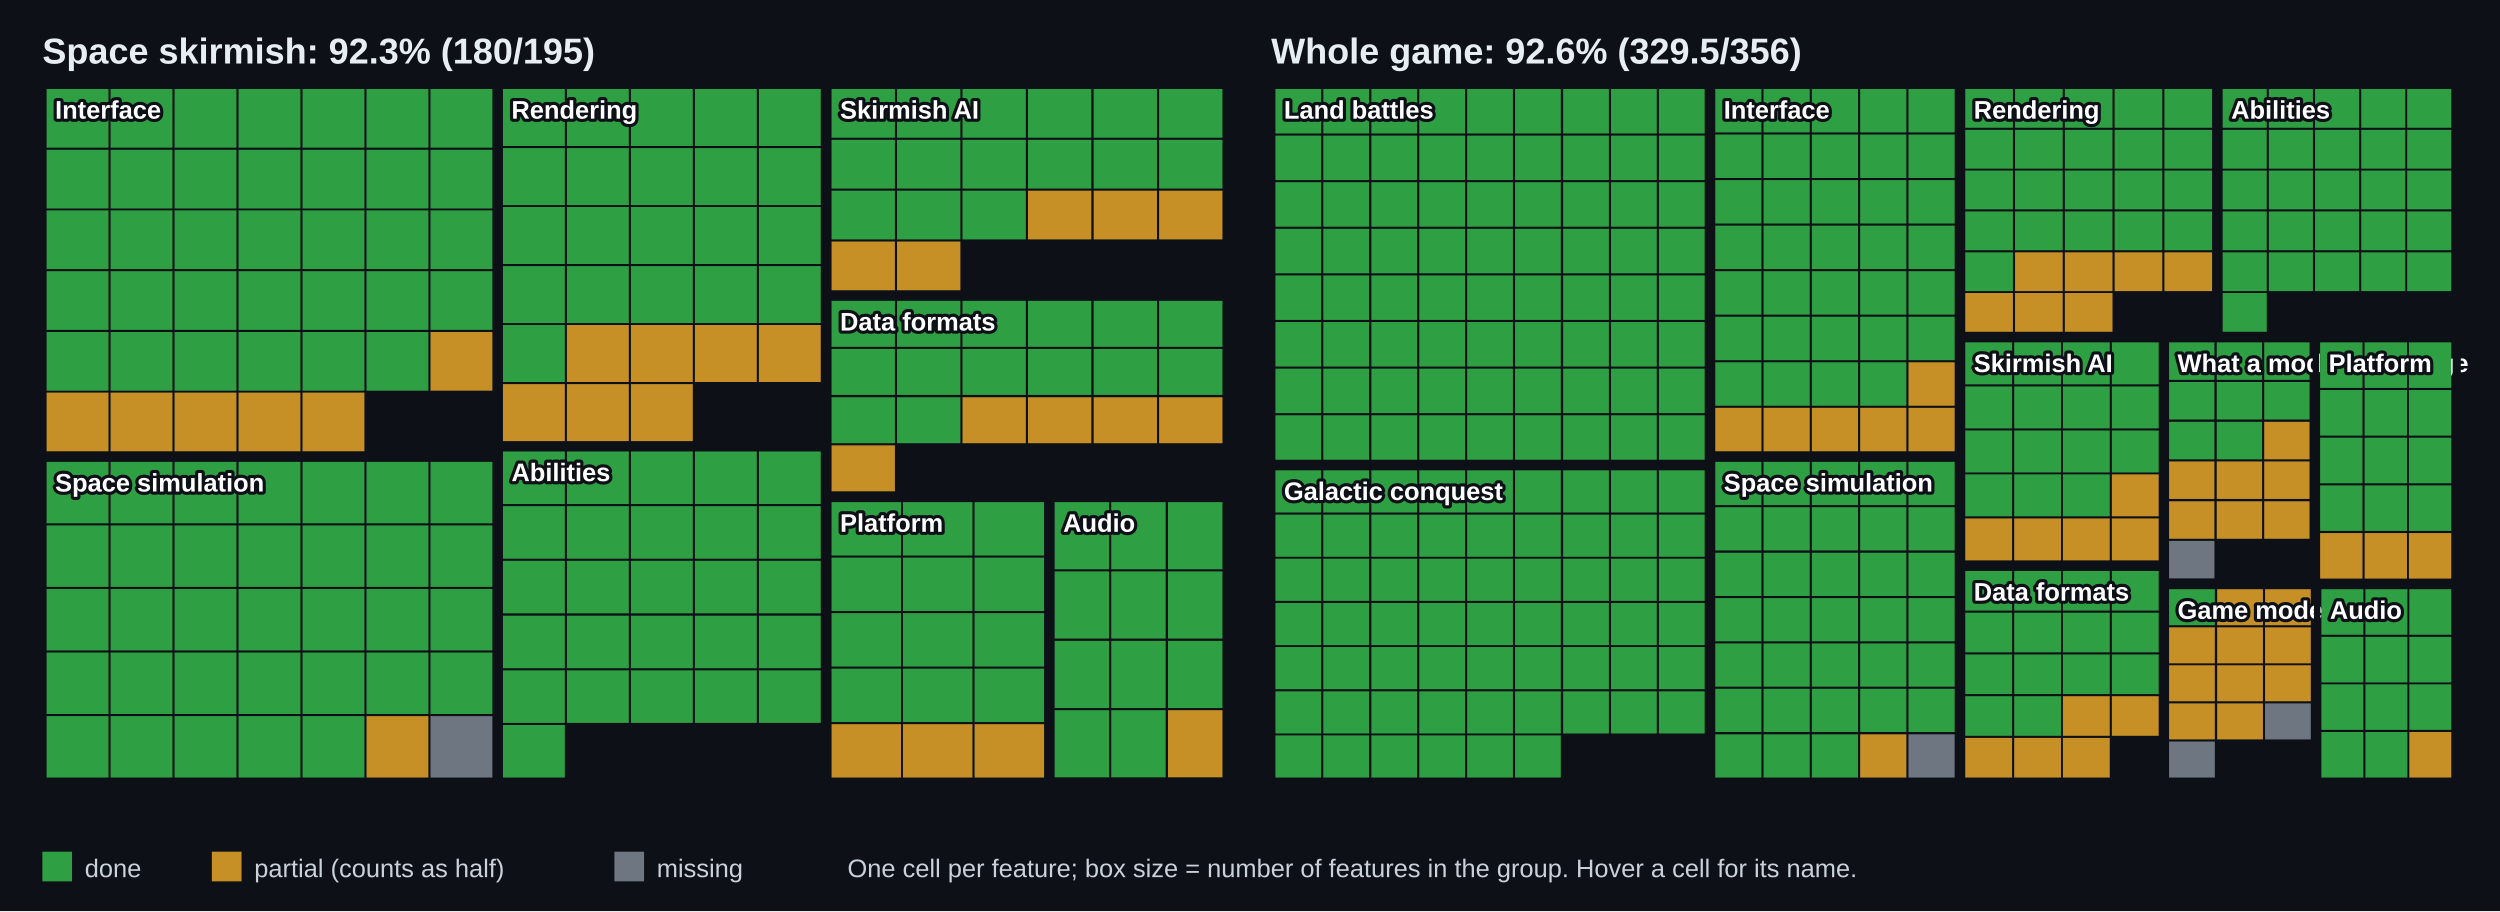
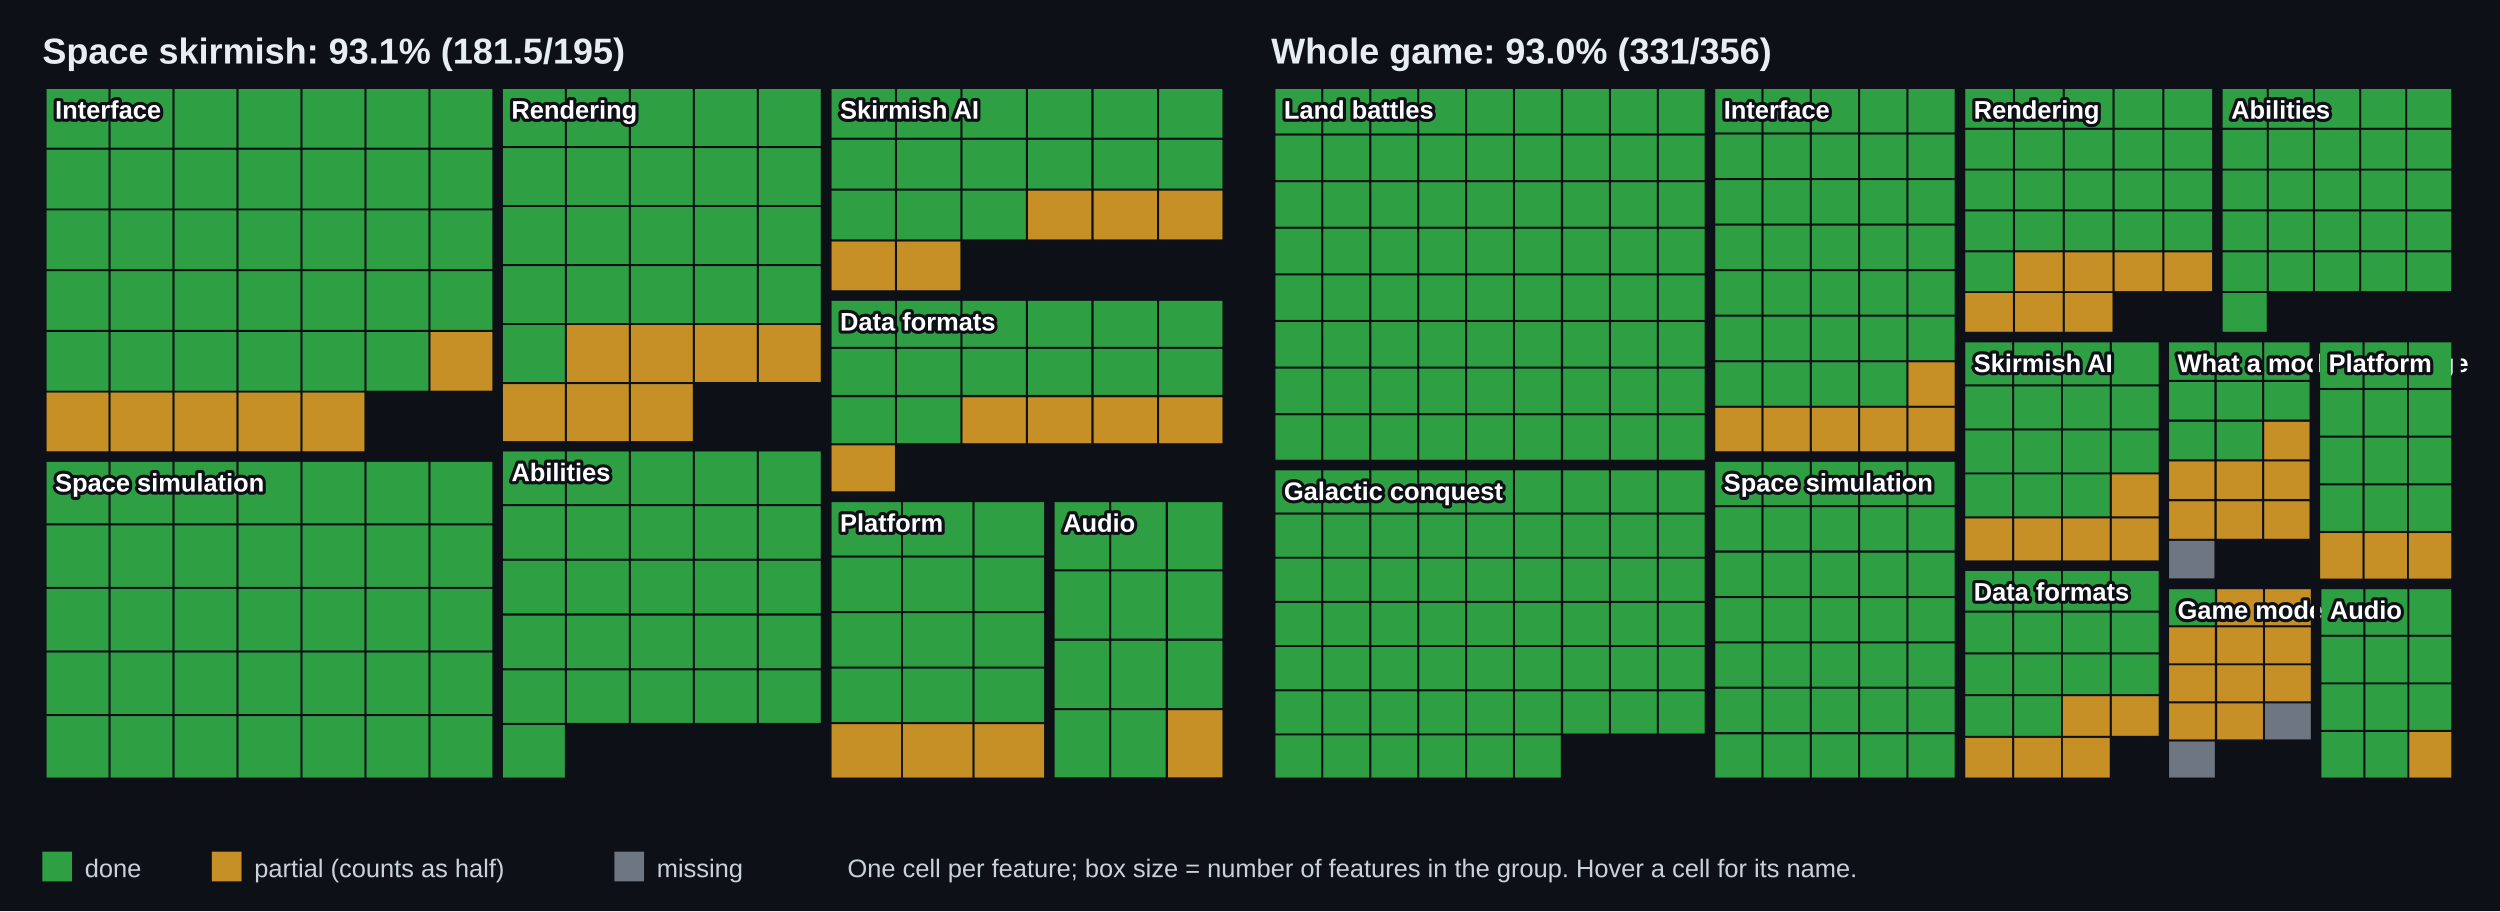
<svg xmlns="http://www.w3.org/2000/svg" viewBox="0 0 1180 430" width="1180" height="430" font-family="Segoe UI, Arial, sans-serif">
  <style>.title{font-size:17px;font-weight:700;fill:#e6edf3}.lab{font-size:12px;font-weight:700;fill:#fff}.lab.bg{stroke:#0d1117;stroke-width:3px;stroke-linejoin:round}.key{font-size:12px;fill:#c9d1d9}</style>
  <rect width="1180" height="430" fill="#0d1117" />
-   <text x="20" y="30" class="title">Space skirmish: 92.3% (180/195)</text>
+   <text x="20" y="30" class="title">Space skirmish: 93.1% (181.5/195)</text>
  <rect x="20" y="40" width="560" height="330" fill="#0d1117" />
  <rect x="22.0" y="42.0" width="29.2" height="27.7" fill="#2ea043" />
  <rect x="52.2" y="42.0" width="29.2" height="27.7" fill="#2ea043" />
  <rect x="82.4" y="42.0" width="29.2" height="27.7" fill="#2ea043" />
  <rect x="112.6" y="42.0" width="29.2" height="27.7" fill="#2ea043" />
  <rect x="142.8" y="42.0" width="29.2" height="27.7" fill="#2ea043" />
  <rect x="173.0" y="42.0" width="29.2" height="27.7" fill="#2ea043" />
  <rect x="203.2" y="42.0" width="29.2" height="27.7" fill="#2ea043" />
  <rect x="22.0" y="70.7" width="29.2" height="27.7" fill="#2ea043" />
  <rect x="52.2" y="70.7" width="29.2" height="27.7" fill="#2ea043" />
  <rect x="82.4" y="70.7" width="29.2" height="27.7" fill="#2ea043" />
  <rect x="112.6" y="70.7" width="29.2" height="27.7" fill="#2ea043" />
  <rect x="142.8" y="70.7" width="29.2" height="27.7" fill="#2ea043" />
  <rect x="173.0" y="70.7" width="29.2" height="27.7" fill="#2ea043" />
  <rect x="203.2" y="70.7" width="29.2" height="27.7" fill="#2ea043" />
  <rect x="22.0" y="99.3" width="29.2" height="27.7" fill="#2ea043" />
  <rect x="52.2" y="99.3" width="29.2" height="27.7" fill="#2ea043" />
  <rect x="82.4" y="99.3" width="29.2" height="27.7" fill="#2ea043" />
  <rect x="112.6" y="99.3" width="29.2" height="27.7" fill="#2ea043" />
  <rect x="142.8" y="99.3" width="29.2" height="27.7" fill="#2ea043" />
  <rect x="173.0" y="99.3" width="29.2" height="27.7" fill="#2ea043" />
  <rect x="203.2" y="99.3" width="29.2" height="27.7" fill="#2ea043" />
  <rect x="22.0" y="128.0" width="29.2" height="27.7" fill="#2ea043" />
  <rect x="52.2" y="128.0" width="29.2" height="27.7" fill="#2ea043" />
  <rect x="82.4" y="128.0" width="29.2" height="27.7" fill="#2ea043" />
  <rect x="112.6" y="128.0" width="29.2" height="27.7" fill="#2ea043" />
  <rect x="142.8" y="128.0" width="29.2" height="27.7" fill="#2ea043" />
  <rect x="173.0" y="128.0" width="29.2" height="27.7" fill="#2ea043" />
  <rect x="203.2" y="128.0" width="29.2" height="27.7" fill="#2ea043" />
  <rect x="22.0" y="156.7" width="29.2" height="27.7" fill="#2ea043" />
  <rect x="52.2" y="156.7" width="29.2" height="27.7" fill="#2ea043" />
  <rect x="82.4" y="156.7" width="29.2" height="27.7" fill="#2ea043" />
  <rect x="112.6" y="156.7" width="29.2" height="27.7" fill="#2ea043" />
  <rect x="142.8" y="156.7" width="29.2" height="27.7" fill="#2ea043" />
  <rect x="173.0" y="156.7" width="29.2" height="27.7" fill="#2ea043" />
  <rect x="203.2" y="156.7" width="29.2" height="27.7" fill="#c69026" />
  <rect x="22.0" y="185.3" width="29.2" height="27.7" fill="#c69026" />
  <rect x="52.2" y="185.3" width="29.2" height="27.7" fill="#c69026" />
  <rect x="82.4" y="185.3" width="29.2" height="27.7" fill="#c69026" />
  <rect x="112.6" y="185.3" width="29.2" height="27.7" fill="#c69026" />
  <rect x="142.8" y="185.3" width="29.2" height="27.7" fill="#c69026" />
  <rect x="20.0" y="40.0" width="215.4" height="176.0" fill="none" stroke="#0d1117" stroke-width="3" />
  <text x="26.0" y="56.0" class="lab bg">Interface</text>
  <text x="26.0" y="56.0" class="lab">Interface</text>
  <rect x="22.0" y="218.0" width="29.2" height="29.0" fill="#2ea043" />
  <rect x="52.2" y="218.0" width="29.2" height="29.0" fill="#2ea043" />
  <rect x="82.4" y="218.0" width="29.2" height="29.0" fill="#2ea043" />
  <rect x="112.6" y="218.0" width="29.2" height="29.0" fill="#2ea043" />
  <rect x="142.8" y="218.0" width="29.2" height="29.0" fill="#2ea043" />
  <rect x="173.0" y="218.0" width="29.2" height="29.0" fill="#2ea043" />
  <rect x="203.2" y="218.0" width="29.2" height="29.0" fill="#2ea043" />
  <rect x="22.0" y="248.0" width="29.2" height="29.0" fill="#2ea043" />
  <rect x="52.2" y="248.0" width="29.2" height="29.0" fill="#2ea043" />
  <rect x="82.4" y="248.0" width="29.2" height="29.0" fill="#2ea043" />
  <rect x="112.6" y="248.0" width="29.2" height="29.0" fill="#2ea043" />
  <rect x="142.8" y="248.0" width="29.2" height="29.0" fill="#2ea043" />
  <rect x="173.0" y="248.0" width="29.2" height="29.0" fill="#2ea043" />
  <rect x="203.2" y="248.0" width="29.2" height="29.0" fill="#2ea043" />
  <rect x="22.0" y="278.0" width="29.2" height="29.0" fill="#2ea043" />
  <rect x="52.2" y="278.0" width="29.2" height="29.0" fill="#2ea043" />
  <rect x="82.4" y="278.0" width="29.2" height="29.0" fill="#2ea043" />
  <rect x="112.6" y="278.0" width="29.2" height="29.0" fill="#2ea043" />
  <rect x="142.8" y="278.0" width="29.2" height="29.0" fill="#2ea043" />
  <rect x="173.0" y="278.0" width="29.2" height="29.0" fill="#2ea043" />
  <rect x="203.2" y="278.0" width="29.2" height="29.0" fill="#2ea043" />
  <rect x="22.0" y="308.0" width="29.2" height="29.0" fill="#2ea043" />
  <rect x="52.2" y="308.0" width="29.2" height="29.0" fill="#2ea043" />
  <rect x="82.4" y="308.0" width="29.2" height="29.0" fill="#2ea043" />
  <rect x="112.6" y="308.0" width="29.2" height="29.0" fill="#2ea043" />
  <rect x="142.8" y="308.0" width="29.2" height="29.0" fill="#2ea043" />
  <rect x="173.0" y="308.0" width="29.2" height="29.0" fill="#2ea043" />
  <rect x="203.2" y="308.0" width="29.2" height="29.0" fill="#2ea043" />
  <rect x="22.0" y="338.0" width="29.2" height="29.0" fill="#2ea043" />
  <rect x="52.2" y="338.0" width="29.2" height="29.0" fill="#2ea043" />
  <rect x="82.4" y="338.0" width="29.2" height="29.0" fill="#2ea043" />
  <rect x="112.6" y="338.0" width="29.2" height="29.0" fill="#2ea043" />
  <rect x="142.8" y="338.0" width="29.2" height="29.0" fill="#2ea043" />
-   <rect x="173.0" y="338.0" width="29.2" height="29.0" fill="#c69026" />
-   <rect x="203.2" y="338.0" width="29.2" height="29.0" fill="#6e7681" />
+   <rect x="173.0" y="338.0" width="29.2" height="29.0" fill="#2ea043" />
+   <rect x="203.2" y="338.0" width="29.2" height="29.0" fill="#2ea043" />
  <rect x="20.0" y="216.0" width="215.4" height="154.0" fill="none" stroke="#0d1117" stroke-width="3" />
  <text x="26.0" y="232.0" class="lab bg">Space simulation</text>
  <text x="26.0" y="232.0" class="lab">Space simulation</text>
  <rect x="237.4" y="42.0" width="29.2" height="26.9" fill="#2ea043" />
  <rect x="267.6" y="42.0" width="29.2" height="26.9" fill="#2ea043" />
  <rect x="297.8" y="42.0" width="29.2" height="26.9" fill="#2ea043" />
  <rect x="328.0" y="42.0" width="29.2" height="26.9" fill="#2ea043" />
  <rect x="358.2" y="42.0" width="29.2" height="26.9" fill="#2ea043" />
  <rect x="237.4" y="69.9" width="29.2" height="26.9" fill="#2ea043" />
  <rect x="267.6" y="69.9" width="29.2" height="26.9" fill="#2ea043" />
  <rect x="297.8" y="69.9" width="29.2" height="26.9" fill="#2ea043" />
  <rect x="328.0" y="69.9" width="29.2" height="26.9" fill="#2ea043" />
  <rect x="358.2" y="69.9" width="29.2" height="26.9" fill="#2ea043" />
  <rect x="237.4" y="97.7" width="29.2" height="26.9" fill="#2ea043" />
  <rect x="267.6" y="97.7" width="29.2" height="26.9" fill="#2ea043" />
  <rect x="297.8" y="97.7" width="29.2" height="26.9" fill="#2ea043" />
  <rect x="328.0" y="97.7" width="29.2" height="26.9" fill="#2ea043" />
  <rect x="358.2" y="97.7" width="29.2" height="26.9" fill="#2ea043" />
  <rect x="237.4" y="125.6" width="29.2" height="26.9" fill="#2ea043" />
  <rect x="267.6" y="125.6" width="29.2" height="26.9" fill="#2ea043" />
  <rect x="297.8" y="125.6" width="29.2" height="26.9" fill="#2ea043" />
  <rect x="328.0" y="125.6" width="29.2" height="26.9" fill="#2ea043" />
  <rect x="358.2" y="125.6" width="29.2" height="26.9" fill="#2ea043" />
  <rect x="237.4" y="153.4" width="29.2" height="26.9" fill="#2ea043" />
  <rect x="267.6" y="153.4" width="29.2" height="26.9" fill="#c69026" />
  <rect x="297.8" y="153.4" width="29.2" height="26.9" fill="#c69026" />
  <rect x="328.0" y="153.4" width="29.2" height="26.9" fill="#c69026" />
  <rect x="358.2" y="153.4" width="29.2" height="26.9" fill="#c69026" />
  <rect x="237.4" y="181.3" width="29.2" height="26.9" fill="#c69026" />
  <rect x="267.6" y="181.3" width="29.2" height="26.9" fill="#c69026" />
  <rect x="297.8" y="181.3" width="29.2" height="26.9" fill="#c69026" />
  <rect x="235.4" y="40.0" width="155.1" height="171.1" fill="none" stroke="#0d1117" stroke-width="3" />
  <text x="241.4" y="56.0" class="lab bg">Rendering</text>
  <text x="241.4" y="56.0" class="lab">Rendering</text>
  <rect x="237.4" y="213.1" width="29.2" height="24.8" fill="#2ea043" />
  <rect x="267.6" y="213.1" width="29.2" height="24.8" fill="#2ea043" />
  <rect x="297.8" y="213.1" width="29.2" height="24.8" fill="#2ea043" />
  <rect x="328.0" y="213.1" width="29.2" height="24.8" fill="#2ea043" />
  <rect x="358.2" y="213.1" width="29.2" height="24.8" fill="#2ea043" />
  <rect x="237.4" y="238.9" width="29.2" height="24.8" fill="#2ea043" />
  <rect x="267.6" y="238.9" width="29.2" height="24.8" fill="#2ea043" />
  <rect x="297.8" y="238.9" width="29.2" height="24.8" fill="#2ea043" />
  <rect x="328.0" y="238.9" width="29.2" height="24.8" fill="#2ea043" />
  <rect x="358.2" y="238.9" width="29.2" height="24.8" fill="#2ea043" />
  <rect x="237.4" y="264.7" width="29.2" height="24.8" fill="#2ea043" />
  <rect x="267.6" y="264.7" width="29.2" height="24.8" fill="#2ea043" />
  <rect x="297.8" y="264.7" width="29.2" height="24.8" fill="#2ea043" />
  <rect x="328.0" y="264.7" width="29.2" height="24.8" fill="#2ea043" />
  <rect x="358.2" y="264.7" width="29.2" height="24.8" fill="#2ea043" />
  <rect x="237.4" y="290.6" width="29.2" height="24.8" fill="#2ea043" />
  <rect x="267.6" y="290.6" width="29.2" height="24.8" fill="#2ea043" />
  <rect x="297.8" y="290.6" width="29.2" height="24.8" fill="#2ea043" />
  <rect x="328.0" y="290.6" width="29.2" height="24.8" fill="#2ea043" />
  <rect x="358.2" y="290.6" width="29.2" height="24.8" fill="#2ea043" />
  <rect x="237.4" y="316.4" width="29.2" height="24.8" fill="#2ea043" />
  <rect x="267.6" y="316.4" width="29.2" height="24.8" fill="#2ea043" />
  <rect x="297.8" y="316.4" width="29.2" height="24.8" fill="#2ea043" />
  <rect x="328.0" y="316.4" width="29.2" height="24.8" fill="#2ea043" />
  <rect x="358.2" y="316.4" width="29.2" height="24.8" fill="#2ea043" />
  <rect x="237.4" y="342.2" width="29.2" height="24.8" fill="#2ea043" />
  <rect x="235.4" y="211.1" width="155.1" height="158.9" fill="none" stroke="#0d1117" stroke-width="3" />
  <text x="241.4" y="227.1" class="lab bg">Abilities</text>
  <text x="241.4" y="227.1" class="lab">Abilities</text>
  <rect x="392.5" y="42.0" width="29.9" height="23.0" fill="#2ea043" />
  <rect x="423.4" y="42.0" width="29.9" height="23.0" fill="#2ea043" />
  <rect x="454.3" y="42.0" width="29.9" height="23.0" fill="#2ea043" />
  <rect x="485.2" y="42.0" width="29.9" height="23.0" fill="#2ea043" />
  <rect x="516.2" y="42.0" width="29.9" height="23.0" fill="#2ea043" />
  <rect x="547.1" y="42.0" width="29.9" height="23.0" fill="#2ea043" />
  <rect x="392.5" y="66.0" width="29.9" height="23.0" fill="#2ea043" />
  <rect x="423.4" y="66.0" width="29.9" height="23.0" fill="#2ea043" />
  <rect x="454.3" y="66.0" width="29.9" height="23.0" fill="#2ea043" />
  <rect x="485.2" y="66.0" width="29.9" height="23.0" fill="#2ea043" />
  <rect x="516.2" y="66.0" width="29.9" height="23.0" fill="#2ea043" />
  <rect x="547.1" y="66.0" width="29.9" height="23.0" fill="#2ea043" />
  <rect x="392.5" y="90.0" width="29.9" height="23.0" fill="#2ea043" />
  <rect x="423.4" y="90.0" width="29.9" height="23.0" fill="#2ea043" />
  <rect x="454.3" y="90.0" width="29.9" height="23.0" fill="#2ea043" />
  <rect x="485.2" y="90.0" width="29.9" height="23.0" fill="#c69026" />
  <rect x="516.2" y="90.0" width="29.9" height="23.0" fill="#c69026" />
  <rect x="547.1" y="90.0" width="29.9" height="23.0" fill="#c69026" />
  <rect x="392.5" y="114.0" width="29.9" height="23.0" fill="#c69026" />
  <rect x="423.4" y="114.0" width="29.9" height="23.0" fill="#c69026" />
  <rect x="390.5" y="40.0" width="189.5" height="100.0" fill="none" stroke="#0d1117" stroke-width="3" />
  <text x="396.5" y="56.0" class="lab bg">Skirmish AI</text>
  <text x="396.5" y="56.0" class="lab">Skirmish AI</text>
  <rect x="392.5" y="142.0" width="29.9" height="21.7" fill="#2ea043" />
  <rect x="423.4" y="142.0" width="29.9" height="21.7" fill="#2ea043" />
  <rect x="454.3" y="142.0" width="29.9" height="21.7" fill="#2ea043" />
  <rect x="485.2" y="142.0" width="29.9" height="21.7" fill="#2ea043" />
  <rect x="516.2" y="142.0" width="29.9" height="21.7" fill="#2ea043" />
  <rect x="547.1" y="142.0" width="29.9" height="21.7" fill="#2ea043" />
  <rect x="392.5" y="164.7" width="29.9" height="21.7" fill="#2ea043" />
  <rect x="423.4" y="164.7" width="29.9" height="21.7" fill="#2ea043" />
  <rect x="454.3" y="164.7" width="29.9" height="21.7" fill="#2ea043" />
  <rect x="485.2" y="164.7" width="29.9" height="21.7" fill="#2ea043" />
  <rect x="516.2" y="164.7" width="29.9" height="21.7" fill="#2ea043" />
  <rect x="547.1" y="164.7" width="29.9" height="21.7" fill="#2ea043" />
  <rect x="392.5" y="187.5" width="29.9" height="21.7" fill="#2ea043" />
  <rect x="423.4" y="187.5" width="29.9" height="21.7" fill="#2ea043" />
  <rect x="454.3" y="187.5" width="29.9" height="21.7" fill="#c69026" />
  <rect x="485.2" y="187.5" width="29.9" height="21.7" fill="#c69026" />
  <rect x="516.2" y="187.5" width="29.9" height="21.7" fill="#c69026" />
  <rect x="547.1" y="187.5" width="29.9" height="21.7" fill="#c69026" />
  <rect x="392.5" y="210.2" width="29.9" height="21.7" fill="#c69026" />
  <rect x="390.5" y="140.0" width="189.5" height="95.0" fill="none" stroke="#0d1117" stroke-width="3" />
  <text x="396.5" y="156.0" class="lab bg">Data formats</text>
  <text x="396.5" y="156.0" class="lab">Data formats</text>
  <rect x="392.5" y="237.0" width="32.8" height="25.2" fill="#2ea043" />
  <rect x="426.2" y="237.0" width="32.8" height="25.2" fill="#2ea043" />
  <rect x="460.0" y="237.0" width="32.8" height="25.2" fill="#2ea043" />
  <rect x="392.5" y="263.2" width="32.8" height="25.2" fill="#2ea043" />
  <rect x="426.2" y="263.2" width="32.8" height="25.2" fill="#2ea043" />
  <rect x="460.0" y="263.2" width="32.8" height="25.2" fill="#2ea043" />
  <rect x="392.5" y="289.4" width="32.8" height="25.2" fill="#2ea043" />
  <rect x="426.2" y="289.4" width="32.8" height="25.2" fill="#2ea043" />
  <rect x="460.0" y="289.4" width="32.8" height="25.2" fill="#2ea043" />
  <rect x="392.5" y="315.6" width="32.8" height="25.2" fill="#2ea043" />
  <rect x="426.2" y="315.6" width="32.8" height="25.2" fill="#2ea043" />
  <rect x="460.0" y="315.6" width="32.8" height="25.2" fill="#2ea043" />
  <rect x="392.5" y="341.8" width="32.8" height="25.2" fill="#c69026" />
  <rect x="426.2" y="341.8" width="32.8" height="25.2" fill="#c69026" />
  <rect x="460.0" y="341.8" width="32.8" height="25.2" fill="#c69026" />
  <rect x="390.5" y="235.0" width="105.3" height="135.0" fill="none" stroke="#0d1117" stroke-width="3" />
  <text x="396.5" y="251.0" class="lab bg">Platform</text>
  <text x="396.5" y="251.0" class="lab">Platform</text>
  <rect x="497.8" y="237.0" width="25.7" height="31.7" fill="#2ea043" />
  <rect x="524.5" y="237.0" width="25.7" height="31.7" fill="#2ea043" />
  <rect x="551.3" y="237.0" width="25.7" height="31.7" fill="#2ea043" />
  <rect x="497.8" y="269.7" width="25.7" height="31.7" fill="#2ea043" />
  <rect x="524.5" y="269.7" width="25.7" height="31.7" fill="#2ea043" />
  <rect x="551.3" y="269.7" width="25.7" height="31.7" fill="#2ea043" />
  <rect x="497.8" y="302.5" width="25.7" height="31.7" fill="#2ea043" />
  <rect x="524.5" y="302.5" width="25.7" height="31.7" fill="#2ea043" />
  <rect x="551.3" y="302.5" width="25.7" height="31.7" fill="#2ea043" />
  <rect x="497.8" y="335.2" width="25.7" height="31.7" fill="#2ea043" />
  <rect x="524.5" y="335.2" width="25.7" height="31.7" fill="#2ea043" />
  <rect x="551.3" y="335.2" width="25.7" height="31.7" fill="#c69026" />
  <rect x="495.8" y="235.0" width="84.2" height="135.0" fill="none" stroke="#0d1117" stroke-width="3" />
  <text x="501.8" y="251.0" class="lab bg">Audio</text>
  <text x="501.8" y="251.0" class="lab">Audio</text>
-   <text x="600" y="30" class="title">Whole game: 92.6% (329.5/356)</text>
+   <text x="600" y="30" class="title">Whole game: 93.0% (331/356)</text>
  <rect x="600" y="40" width="560" height="330" fill="#0d1117" />
  <rect x="602.0" y="42.0" width="21.6" height="21.0" fill="#2ea043" />
  <rect x="624.6" y="42.0" width="21.6" height="21.0" fill="#2ea043" />
  <rect x="647.3" y="42.0" width="21.6" height="21.0" fill="#2ea043" />
  <rect x="669.9" y="42.0" width="21.6" height="21.0" fill="#2ea043" />
  <rect x="692.5" y="42.0" width="21.6" height="21.0" fill="#2ea043" />
  <rect x="715.1" y="42.0" width="21.6" height="21.0" fill="#2ea043" />
  <rect x="737.8" y="42.0" width="21.6" height="21.0" fill="#2ea043" />
  <rect x="760.4" y="42.0" width="21.6" height="21.0" fill="#2ea043" />
  <rect x="783.0" y="42.0" width="21.6" height="21.0" fill="#2ea043" />
  <rect x="602.0" y="64.0" width="21.6" height="21.0" fill="#2ea043" />
  <rect x="624.6" y="64.0" width="21.6" height="21.0" fill="#2ea043" />
  <rect x="647.3" y="64.0" width="21.6" height="21.0" fill="#2ea043" />
  <rect x="669.9" y="64.0" width="21.6" height="21.0" fill="#2ea043" />
  <rect x="692.5" y="64.0" width="21.6" height="21.0" fill="#2ea043" />
  <rect x="715.1" y="64.0" width="21.6" height="21.0" fill="#2ea043" />
  <rect x="737.8" y="64.0" width="21.6" height="21.0" fill="#2ea043" />
  <rect x="760.4" y="64.0" width="21.6" height="21.0" fill="#2ea043" />
  <rect x="783.0" y="64.0" width="21.6" height="21.0" fill="#2ea043" />
  <rect x="602.0" y="86.0" width="21.6" height="21.0" fill="#2ea043" />
  <rect x="624.6" y="86.0" width="21.6" height="21.0" fill="#2ea043" />
  <rect x="647.3" y="86.0" width="21.6" height="21.0" fill="#2ea043" />
  <rect x="669.9" y="86.0" width="21.6" height="21.0" fill="#2ea043" />
  <rect x="692.5" y="86.0" width="21.6" height="21.0" fill="#2ea043" />
  <rect x="715.1" y="86.0" width="21.6" height="21.0" fill="#2ea043" />
  <rect x="737.8" y="86.0" width="21.6" height="21.0" fill="#2ea043" />
  <rect x="760.4" y="86.0" width="21.6" height="21.0" fill="#2ea043" />
  <rect x="783.0" y="86.0" width="21.6" height="21.0" fill="#2ea043" />
  <rect x="602.0" y="108.0" width="21.6" height="21.0" fill="#2ea043" />
  <rect x="624.6" y="108.0" width="21.6" height="21.0" fill="#2ea043" />
  <rect x="647.3" y="108.0" width="21.6" height="21.0" fill="#2ea043" />
  <rect x="669.9" y="108.0" width="21.6" height="21.0" fill="#2ea043" />
  <rect x="692.5" y="108.0" width="21.6" height="21.0" fill="#2ea043" />
  <rect x="715.1" y="108.0" width="21.6" height="21.0" fill="#2ea043" />
  <rect x="737.8" y="108.0" width="21.6" height="21.0" fill="#2ea043" />
  <rect x="760.4" y="108.0" width="21.6" height="21.0" fill="#2ea043" />
  <rect x="783.0" y="108.0" width="21.6" height="21.0" fill="#2ea043" />
  <rect x="602.0" y="130.0" width="21.6" height="21.0" fill="#2ea043" />
  <rect x="624.6" y="130.0" width="21.6" height="21.0" fill="#2ea043" />
  <rect x="647.3" y="130.0" width="21.6" height="21.0" fill="#2ea043" />
  <rect x="669.9" y="130.0" width="21.6" height="21.0" fill="#2ea043" />
  <rect x="692.5" y="130.0" width="21.6" height="21.0" fill="#2ea043" />
  <rect x="715.1" y="130.0" width="21.6" height="21.0" fill="#2ea043" />
  <rect x="737.8" y="130.0" width="21.6" height="21.0" fill="#2ea043" />
  <rect x="760.4" y="130.0" width="21.6" height="21.0" fill="#2ea043" />
  <rect x="783.0" y="130.0" width="21.6" height="21.0" fill="#2ea043" />
  <rect x="602.0" y="152.0" width="21.6" height="21.0" fill="#2ea043" />
  <rect x="624.6" y="152.0" width="21.6" height="21.0" fill="#2ea043" />
  <rect x="647.3" y="152.0" width="21.6" height="21.0" fill="#2ea043" />
  <rect x="669.9" y="152.0" width="21.6" height="21.0" fill="#2ea043" />
  <rect x="692.5" y="152.0" width="21.6" height="21.0" fill="#2ea043" />
  <rect x="715.1" y="152.0" width="21.6" height="21.0" fill="#2ea043" />
  <rect x="737.8" y="152.0" width="21.6" height="21.0" fill="#2ea043" />
  <rect x="760.4" y="152.0" width="21.6" height="21.0" fill="#2ea043" />
  <rect x="783.0" y="152.0" width="21.6" height="21.0" fill="#2ea043" />
  <rect x="602.0" y="174.0" width="21.6" height="21.0" fill="#2ea043" />
  <rect x="624.6" y="174.0" width="21.6" height="21.0" fill="#2ea043" />
  <rect x="647.3" y="174.0" width="21.6" height="21.0" fill="#2ea043" />
  <rect x="669.9" y="174.0" width="21.6" height="21.0" fill="#2ea043" />
  <rect x="692.5" y="174.0" width="21.6" height="21.0" fill="#2ea043" />
  <rect x="715.1" y="174.0" width="21.6" height="21.0" fill="#2ea043" />
  <rect x="737.8" y="174.0" width="21.6" height="21.0" fill="#2ea043" />
  <rect x="760.4" y="174.0" width="21.6" height="21.0" fill="#2ea043" />
  <rect x="783.0" y="174.0" width="21.6" height="21.0" fill="#2ea043" />
  <rect x="602.0" y="196.0" width="21.6" height="21.0" fill="#2ea043" />
  <rect x="624.6" y="196.0" width="21.6" height="21.0" fill="#2ea043" />
  <rect x="647.3" y="196.0" width="21.6" height="21.0" fill="#2ea043" />
  <rect x="669.9" y="196.0" width="21.6" height="21.0" fill="#2ea043" />
  <rect x="692.5" y="196.0" width="21.6" height="21.0" fill="#2ea043" />
  <rect x="715.1" y="196.0" width="21.6" height="21.0" fill="#2ea043" />
  <rect x="737.8" y="196.0" width="21.6" height="21.0" fill="#2ea043" />
  <rect x="760.4" y="196.0" width="21.6" height="21.0" fill="#2ea043" />
  <rect x="783.0" y="196.0" width="21.6" height="21.0" fill="#2ea043" />
  <rect x="600.0" y="40.0" width="207.6" height="180.0" fill="none" stroke="#0d1117" stroke-width="3" />
  <text x="606.0" y="56.0" class="lab bg">Land battles</text>
  <text x="606.0" y="56.0" class="lab">Land battles</text>
  <rect x="602.0" y="222.0" width="21.6" height="19.9" fill="#2ea043" />
  <rect x="624.6" y="222.0" width="21.6" height="19.9" fill="#2ea043" />
  <rect x="647.3" y="222.0" width="21.6" height="19.9" fill="#2ea043" />
  <rect x="669.9" y="222.0" width="21.6" height="19.9" fill="#2ea043" />
  <rect x="692.5" y="222.0" width="21.6" height="19.9" fill="#2ea043" />
  <rect x="715.1" y="222.0" width="21.6" height="19.9" fill="#2ea043" />
  <rect x="737.8" y="222.0" width="21.6" height="19.9" fill="#2ea043" />
  <rect x="760.4" y="222.0" width="21.6" height="19.9" fill="#2ea043" />
  <rect x="783.0" y="222.0" width="21.6" height="19.9" fill="#2ea043" />
  <rect x="602.0" y="242.9" width="21.6" height="19.9" fill="#2ea043" />
  <rect x="624.6" y="242.9" width="21.6" height="19.9" fill="#2ea043" />
  <rect x="647.3" y="242.9" width="21.6" height="19.9" fill="#2ea043" />
  <rect x="669.9" y="242.9" width="21.6" height="19.9" fill="#2ea043" />
  <rect x="692.5" y="242.9" width="21.6" height="19.9" fill="#2ea043" />
  <rect x="715.1" y="242.9" width="21.6" height="19.9" fill="#2ea043" />
  <rect x="737.8" y="242.9" width="21.6" height="19.9" fill="#2ea043" />
  <rect x="760.4" y="242.9" width="21.6" height="19.9" fill="#2ea043" />
  <rect x="783.0" y="242.9" width="21.6" height="19.9" fill="#2ea043" />
  <rect x="602.0" y="263.7" width="21.6" height="19.9" fill="#2ea043" />
  <rect x="624.6" y="263.7" width="21.6" height="19.9" fill="#2ea043" />
  <rect x="647.3" y="263.7" width="21.6" height="19.9" fill="#2ea043" />
  <rect x="669.9" y="263.7" width="21.6" height="19.9" fill="#2ea043" />
  <rect x="692.5" y="263.7" width="21.6" height="19.9" fill="#2ea043" />
  <rect x="715.1" y="263.7" width="21.6" height="19.9" fill="#2ea043" />
  <rect x="737.8" y="263.7" width="21.6" height="19.9" fill="#2ea043" />
  <rect x="760.4" y="263.7" width="21.6" height="19.9" fill="#2ea043" />
  <rect x="783.0" y="263.7" width="21.6" height="19.9" fill="#2ea043" />
  <rect x="602.0" y="284.6" width="21.6" height="19.9" fill="#2ea043" />
  <rect x="624.6" y="284.6" width="21.6" height="19.9" fill="#2ea043" />
  <rect x="647.3" y="284.6" width="21.6" height="19.9" fill="#2ea043" />
  <rect x="669.9" y="284.6" width="21.6" height="19.9" fill="#2ea043" />
  <rect x="692.5" y="284.6" width="21.6" height="19.9" fill="#2ea043" />
  <rect x="715.1" y="284.6" width="21.6" height="19.9" fill="#2ea043" />
  <rect x="737.8" y="284.6" width="21.6" height="19.9" fill="#2ea043" />
  <rect x="760.4" y="284.6" width="21.6" height="19.9" fill="#2ea043" />
  <rect x="783.0" y="284.6" width="21.6" height="19.9" fill="#2ea043" />
  <rect x="602.0" y="305.4" width="21.6" height="19.9" fill="#2ea043" />
  <rect x="624.6" y="305.4" width="21.6" height="19.9" fill="#2ea043" />
  <rect x="647.3" y="305.4" width="21.6" height="19.9" fill="#2ea043" />
  <rect x="669.9" y="305.4" width="21.6" height="19.9" fill="#2ea043" />
  <rect x="692.5" y="305.4" width="21.6" height="19.9" fill="#2ea043" />
  <rect x="715.1" y="305.4" width="21.6" height="19.9" fill="#2ea043" />
  <rect x="737.8" y="305.4" width="21.6" height="19.9" fill="#2ea043" />
  <rect x="760.4" y="305.4" width="21.6" height="19.9" fill="#2ea043" />
  <rect x="783.0" y="305.4" width="21.6" height="19.9" fill="#2ea043" />
  <rect x="602.0" y="326.3" width="21.6" height="19.9" fill="#2ea043" />
  <rect x="624.6" y="326.3" width="21.6" height="19.9" fill="#2ea043" />
  <rect x="647.3" y="326.3" width="21.6" height="19.9" fill="#2ea043" />
  <rect x="669.9" y="326.3" width="21.6" height="19.9" fill="#2ea043" />
  <rect x="692.5" y="326.3" width="21.6" height="19.9" fill="#2ea043" />
  <rect x="715.1" y="326.3" width="21.6" height="19.9" fill="#2ea043" />
  <rect x="737.8" y="326.3" width="21.6" height="19.9" fill="#2ea043" />
  <rect x="760.4" y="326.3" width="21.6" height="19.9" fill="#2ea043" />
  <rect x="783.0" y="326.3" width="21.6" height="19.9" fill="#2ea043" />
  <rect x="602.0" y="347.1" width="21.6" height="19.9" fill="#2ea043" />
  <rect x="624.6" y="347.1" width="21.6" height="19.9" fill="#2ea043" />
  <rect x="647.3" y="347.1" width="21.6" height="19.9" fill="#2ea043" />
  <rect x="669.9" y="347.1" width="21.6" height="19.9" fill="#2ea043" />
  <rect x="692.5" y="347.1" width="21.6" height="19.9" fill="#2ea043" />
  <rect x="715.1" y="347.1" width="21.6" height="19.9" fill="#2ea043" />
  <rect x="600.0" y="220.0" width="207.6" height="150.0" fill="none" stroke="#0d1117" stroke-width="3" />
  <text x="606.0" y="236.0" class="lab bg">Galactic conquest</text>
  <text x="606.0" y="236.0" class="lab">Galactic conquest</text>
  <rect x="809.6" y="42.0" width="21.8" height="20.5" fill="#2ea043" />
  <rect x="832.4" y="42.0" width="21.8" height="20.5" fill="#2ea043" />
  <rect x="855.2" y="42.0" width="21.8" height="20.5" fill="#2ea043" />
  <rect x="878.0" y="42.0" width="21.8" height="20.5" fill="#2ea043" />
  <rect x="900.8" y="42.0" width="21.8" height="20.5" fill="#2ea043" />
  <rect x="809.6" y="63.5" width="21.8" height="20.5" fill="#2ea043" />
  <rect x="832.4" y="63.5" width="21.8" height="20.5" fill="#2ea043" />
  <rect x="855.2" y="63.5" width="21.8" height="20.5" fill="#2ea043" />
  <rect x="878.0" y="63.5" width="21.8" height="20.5" fill="#2ea043" />
  <rect x="900.8" y="63.5" width="21.8" height="20.5" fill="#2ea043" />
  <rect x="809.6" y="85.0" width="21.8" height="20.5" fill="#2ea043" />
  <rect x="832.4" y="85.0" width="21.8" height="20.5" fill="#2ea043" />
  <rect x="855.2" y="85.0" width="21.8" height="20.5" fill="#2ea043" />
  <rect x="878.0" y="85.0" width="21.8" height="20.5" fill="#2ea043" />
  <rect x="900.8" y="85.0" width="21.8" height="20.5" fill="#2ea043" />
  <rect x="809.6" y="106.5" width="21.8" height="20.5" fill="#2ea043" />
  <rect x="832.4" y="106.5" width="21.8" height="20.5" fill="#2ea043" />
  <rect x="855.2" y="106.5" width="21.8" height="20.5" fill="#2ea043" />
  <rect x="878.0" y="106.5" width="21.8" height="20.5" fill="#2ea043" />
  <rect x="900.8" y="106.5" width="21.8" height="20.5" fill="#2ea043" />
  <rect x="809.6" y="128.0" width="21.8" height="20.5" fill="#2ea043" />
  <rect x="832.4" y="128.0" width="21.8" height="20.5" fill="#2ea043" />
  <rect x="855.2" y="128.0" width="21.8" height="20.5" fill="#2ea043" />
  <rect x="878.0" y="128.0" width="21.8" height="20.5" fill="#2ea043" />
  <rect x="900.8" y="128.0" width="21.8" height="20.5" fill="#2ea043" />
  <rect x="809.6" y="149.5" width="21.8" height="20.5" fill="#2ea043" />
  <rect x="832.4" y="149.5" width="21.8" height="20.5" fill="#2ea043" />
  <rect x="855.2" y="149.5" width="21.8" height="20.5" fill="#2ea043" />
  <rect x="878.0" y="149.5" width="21.8" height="20.5" fill="#2ea043" />
  <rect x="900.8" y="149.5" width="21.8" height="20.5" fill="#2ea043" />
  <rect x="809.6" y="171.0" width="21.8" height="20.5" fill="#2ea043" />
  <rect x="832.4" y="171.0" width="21.8" height="20.5" fill="#2ea043" />
  <rect x="855.2" y="171.0" width="21.8" height="20.5" fill="#2ea043" />
  <rect x="878.0" y="171.0" width="21.8" height="20.5" fill="#2ea043" />
  <rect x="900.8" y="171.0" width="21.8" height="20.5" fill="#c69026" />
  <rect x="809.6" y="192.5" width="21.8" height="20.5" fill="#c69026" />
  <rect x="832.4" y="192.5" width="21.8" height="20.5" fill="#c69026" />
  <rect x="855.2" y="192.5" width="21.8" height="20.5" fill="#c69026" />
  <rect x="878.0" y="192.5" width="21.8" height="20.5" fill="#c69026" />
  <rect x="900.8" y="192.5" width="21.8" height="20.5" fill="#c69026" />
  <rect x="807.6" y="40.0" width="118.0" height="176.0" fill="none" stroke="#0d1117" stroke-width="3" />
  <text x="813.6" y="56.0" class="lab bg">Interface</text>
  <text x="813.6" y="56.0" class="lab">Interface</text>
  <rect x="809.6" y="218.0" width="21.8" height="20.4" fill="#2ea043" />
  <rect x="832.4" y="218.0" width="21.8" height="20.4" fill="#2ea043" />
  <rect x="855.2" y="218.0" width="21.8" height="20.4" fill="#2ea043" />
  <rect x="878.0" y="218.0" width="21.8" height="20.4" fill="#2ea043" />
  <rect x="900.8" y="218.0" width="21.8" height="20.4" fill="#2ea043" />
  <rect x="809.6" y="239.4" width="21.8" height="20.4" fill="#2ea043" />
  <rect x="832.4" y="239.4" width="21.8" height="20.4" fill="#2ea043" />
  <rect x="855.2" y="239.4" width="21.8" height="20.4" fill="#2ea043" />
  <rect x="878.0" y="239.4" width="21.8" height="20.4" fill="#2ea043" />
  <rect x="900.8" y="239.4" width="21.8" height="20.4" fill="#2ea043" />
  <rect x="809.6" y="260.9" width="21.8" height="20.4" fill="#2ea043" />
  <rect x="832.4" y="260.9" width="21.8" height="20.4" fill="#2ea043" />
  <rect x="855.2" y="260.9" width="21.8" height="20.4" fill="#2ea043" />
  <rect x="878.0" y="260.9" width="21.8" height="20.4" fill="#2ea043" />
  <rect x="900.8" y="260.9" width="21.8" height="20.4" fill="#2ea043" />
  <rect x="809.6" y="282.3" width="21.8" height="20.4" fill="#2ea043" />
  <rect x="832.4" y="282.3" width="21.8" height="20.4" fill="#2ea043" />
  <rect x="855.2" y="282.3" width="21.8" height="20.4" fill="#2ea043" />
  <rect x="878.0" y="282.3" width="21.8" height="20.4" fill="#2ea043" />
  <rect x="900.8" y="282.3" width="21.8" height="20.4" fill="#2ea043" />
  <rect x="809.6" y="303.7" width="21.8" height="20.4" fill="#2ea043" />
  <rect x="832.4" y="303.7" width="21.8" height="20.4" fill="#2ea043" />
  <rect x="855.2" y="303.7" width="21.8" height="20.4" fill="#2ea043" />
  <rect x="878.0" y="303.7" width="21.8" height="20.4" fill="#2ea043" />
  <rect x="900.8" y="303.7" width="21.8" height="20.4" fill="#2ea043" />
  <rect x="809.6" y="325.1" width="21.8" height="20.4" fill="#2ea043" />
  <rect x="832.4" y="325.1" width="21.8" height="20.4" fill="#2ea043" />
  <rect x="855.2" y="325.1" width="21.8" height="20.4" fill="#2ea043" />
  <rect x="878.0" y="325.1" width="21.8" height="20.4" fill="#2ea043" />
  <rect x="900.8" y="325.1" width="21.8" height="20.4" fill="#2ea043" />
  <rect x="809.6" y="346.6" width="21.8" height="20.4" fill="#2ea043" />
  <rect x="832.4" y="346.6" width="21.8" height="20.4" fill="#2ea043" />
  <rect x="855.2" y="346.6" width="21.8" height="20.4" fill="#2ea043" />
-   <rect x="878.0" y="346.6" width="21.8" height="20.4" fill="#c69026" />
-   <rect x="900.8" y="346.6" width="21.8" height="20.4" fill="#6e7681" />
+   <rect x="878.0" y="346.6" width="21.8" height="20.4" fill="#2ea043" />
+   <rect x="900.8" y="346.6" width="21.8" height="20.4" fill="#2ea043" />
  <rect x="807.6" y="216.0" width="118.0" height="154.0" fill="none" stroke="#0d1117" stroke-width="3" />
  <text x="813.6" y="232.0" class="lab bg">Space simulation</text>
  <text x="813.6" y="232.0" class="lab">Space simulation</text>
  <rect x="927.6" y="42.0" width="22.5" height="18.3" fill="#2ea043" />
  <rect x="951.1" y="42.0" width="22.5" height="18.3" fill="#2ea043" />
  <rect x="974.6" y="42.0" width="22.5" height="18.3" fill="#2ea043" />
  <rect x="998.1" y="42.0" width="22.5" height="18.3" fill="#2ea043" />
  <rect x="1021.6" y="42.0" width="22.5" height="18.3" fill="#2ea043" />
  <rect x="927.6" y="61.3" width="22.5" height="18.3" fill="#2ea043" />
  <rect x="951.1" y="61.3" width="22.5" height="18.3" fill="#2ea043" />
  <rect x="974.6" y="61.3" width="22.5" height="18.3" fill="#2ea043" />
  <rect x="998.1" y="61.3" width="22.5" height="18.3" fill="#2ea043" />
  <rect x="1021.6" y="61.3" width="22.5" height="18.3" fill="#2ea043" />
  <rect x="927.6" y="80.5" width="22.5" height="18.3" fill="#2ea043" />
  <rect x="951.1" y="80.5" width="22.5" height="18.3" fill="#2ea043" />
  <rect x="974.6" y="80.5" width="22.5" height="18.3" fill="#2ea043" />
  <rect x="998.1" y="80.5" width="22.5" height="18.3" fill="#2ea043" />
  <rect x="1021.6" y="80.5" width="22.5" height="18.3" fill="#2ea043" />
  <rect x="927.6" y="99.8" width="22.5" height="18.3" fill="#2ea043" />
  <rect x="951.1" y="99.8" width="22.5" height="18.3" fill="#2ea043" />
  <rect x="974.6" y="99.8" width="22.5" height="18.3" fill="#2ea043" />
  <rect x="998.1" y="99.8" width="22.5" height="18.3" fill="#2ea043" />
  <rect x="1021.6" y="99.8" width="22.5" height="18.3" fill="#2ea043" />
  <rect x="927.6" y="119.1" width="22.5" height="18.3" fill="#2ea043" />
  <rect x="951.1" y="119.1" width="22.5" height="18.3" fill="#c69026" />
  <rect x="974.6" y="119.1" width="22.5" height="18.3" fill="#c69026" />
  <rect x="998.1" y="119.1" width="22.5" height="18.3" fill="#c69026" />
  <rect x="1021.6" y="119.1" width="22.5" height="18.3" fill="#c69026" />
  <rect x="927.6" y="138.3" width="22.5" height="18.3" fill="#c69026" />
  <rect x="951.1" y="138.3" width="22.5" height="18.3" fill="#c69026" />
  <rect x="974.6" y="138.3" width="22.5" height="18.3" fill="#c69026" />
  <rect x="925.6" y="40.0" width="121.5" height="119.6" fill="none" stroke="#0d1117" stroke-width="3" />
  <text x="931.6" y="56.0" class="lab bg">Rendering</text>
  <text x="931.6" y="56.0" class="lab">Rendering</text>
  <rect x="1049.1" y="42.0" width="20.8" height="18.3" fill="#2ea043" />
  <rect x="1070.9" y="42.0" width="20.8" height="18.3" fill="#2ea043" />
  <rect x="1092.7" y="42.0" width="20.8" height="18.3" fill="#2ea043" />
  <rect x="1114.5" y="42.0" width="20.8" height="18.3" fill="#2ea043" />
  <rect x="1136.2" y="42.0" width="20.8" height="18.3" fill="#2ea043" />
  <rect x="1049.1" y="61.3" width="20.8" height="18.3" fill="#2ea043" />
  <rect x="1070.9" y="61.3" width="20.8" height="18.3" fill="#2ea043" />
  <rect x="1092.7" y="61.3" width="20.8" height="18.3" fill="#2ea043" />
  <rect x="1114.5" y="61.3" width="20.8" height="18.3" fill="#2ea043" />
  <rect x="1136.2" y="61.3" width="20.8" height="18.3" fill="#2ea043" />
  <rect x="1049.1" y="80.5" width="20.8" height="18.3" fill="#2ea043" />
  <rect x="1070.9" y="80.5" width="20.8" height="18.3" fill="#2ea043" />
  <rect x="1092.7" y="80.5" width="20.8" height="18.3" fill="#2ea043" />
  <rect x="1114.5" y="80.5" width="20.8" height="18.3" fill="#2ea043" />
  <rect x="1136.2" y="80.5" width="20.8" height="18.3" fill="#2ea043" />
  <rect x="1049.1" y="99.8" width="20.8" height="18.3" fill="#2ea043" />
  <rect x="1070.9" y="99.8" width="20.8" height="18.3" fill="#2ea043" />
  <rect x="1092.7" y="99.8" width="20.8" height="18.3" fill="#2ea043" />
  <rect x="1114.5" y="99.8" width="20.8" height="18.3" fill="#2ea043" />
  <rect x="1136.2" y="99.8" width="20.8" height="18.3" fill="#2ea043" />
  <rect x="1049.1" y="119.1" width="20.8" height="18.3" fill="#2ea043" />
  <rect x="1070.9" y="119.1" width="20.8" height="18.3" fill="#2ea043" />
  <rect x="1092.7" y="119.1" width="20.8" height="18.3" fill="#2ea043" />
  <rect x="1114.5" y="119.1" width="20.8" height="18.3" fill="#2ea043" />
  <rect x="1136.2" y="119.1" width="20.8" height="18.3" fill="#2ea043" />
  <rect x="1049.1" y="138.3" width="20.8" height="18.3" fill="#2ea043" />
  <rect x="1047.1" y="40.0" width="112.9" height="119.6" fill="none" stroke="#0d1117" stroke-width="3" />
  <text x="1053.1" y="56.0" class="lab bg">Abilities</text>
  <text x="1053.1" y="56.0" class="lab">Abilities</text>
  <rect x="927.6" y="161.6" width="22.1" height="19.8" fill="#2ea043" />
  <rect x="950.7" y="161.6" width="22.1" height="19.8" fill="#2ea043" />
  <rect x="973.7" y="161.6" width="22.1" height="19.8" fill="#2ea043" />
  <rect x="996.8" y="161.6" width="22.1" height="19.8" fill="#2ea043" />
  <rect x="927.6" y="182.4" width="22.1" height="19.8" fill="#2ea043" />
  <rect x="950.7" y="182.4" width="22.1" height="19.8" fill="#2ea043" />
  <rect x="973.7" y="182.4" width="22.1" height="19.8" fill="#2ea043" />
  <rect x="996.8" y="182.4" width="22.1" height="19.8" fill="#2ea043" />
  <rect x="927.6" y="203.2" width="22.1" height="19.8" fill="#2ea043" />
  <rect x="950.7" y="203.2" width="22.1" height="19.8" fill="#2ea043" />
  <rect x="973.7" y="203.2" width="22.1" height="19.8" fill="#2ea043" />
  <rect x="996.8" y="203.2" width="22.1" height="19.8" fill="#2ea043" />
  <rect x="927.6" y="223.9" width="22.1" height="19.8" fill="#2ea043" />
  <rect x="950.7" y="223.9" width="22.1" height="19.8" fill="#2ea043" />
  <rect x="973.7" y="223.9" width="22.1" height="19.8" fill="#2ea043" />
  <rect x="996.8" y="223.9" width="22.1" height="19.8" fill="#c69026" />
  <rect x="927.6" y="244.7" width="22.1" height="19.8" fill="#c69026" />
  <rect x="950.7" y="244.7" width="22.1" height="19.8" fill="#c69026" />
  <rect x="973.7" y="244.7" width="22.1" height="19.8" fill="#c69026" />
  <rect x="996.8" y="244.7" width="22.1" height="19.8" fill="#c69026" />
  <rect x="925.6" y="159.6" width="96.2" height="107.9" fill="none" stroke="#0d1117" stroke-width="3" />
  <text x="931.6" y="175.6" class="lab bg">Skirmish AI</text>
  <text x="931.6" y="175.6" class="lab">Skirmish AI</text>
  <rect x="927.6" y="269.5" width="22.1" height="18.7" fill="#2ea043" />
  <rect x="950.7" y="269.5" width="22.1" height="18.7" fill="#2ea043" />
  <rect x="973.7" y="269.5" width="22.1" height="18.7" fill="#2ea043" />
  <rect x="996.8" y="269.5" width="22.1" height="18.7" fill="#2ea043" />
  <rect x="927.6" y="289.2" width="22.1" height="18.7" fill="#2ea043" />
  <rect x="950.7" y="289.2" width="22.1" height="18.7" fill="#2ea043" />
  <rect x="973.7" y="289.2" width="22.1" height="18.7" fill="#2ea043" />
  <rect x="996.8" y="289.2" width="22.1" height="18.7" fill="#2ea043" />
  <rect x="927.6" y="308.9" width="22.1" height="18.7" fill="#2ea043" />
  <rect x="950.7" y="308.9" width="22.1" height="18.7" fill="#2ea043" />
  <rect x="973.7" y="308.9" width="22.1" height="18.7" fill="#2ea043" />
  <rect x="996.8" y="308.9" width="22.1" height="18.7" fill="#2ea043" />
  <rect x="927.6" y="328.6" width="22.1" height="18.7" fill="#2ea043" />
  <rect x="950.7" y="328.6" width="22.1" height="18.7" fill="#2ea043" />
  <rect x="973.7" y="328.6" width="22.1" height="18.7" fill="#c69026" />
  <rect x="996.8" y="328.6" width="22.1" height="18.7" fill="#c69026" />
  <rect x="927.6" y="348.3" width="22.1" height="18.7" fill="#c69026" />
  <rect x="950.7" y="348.3" width="22.1" height="18.7" fill="#c69026" />
  <rect x="973.7" y="348.3" width="22.1" height="18.7" fill="#c69026" />
  <rect x="925.6" y="267.5" width="96.2" height="102.5" fill="none" stroke="#0d1117" stroke-width="3" />
  <text x="931.6" y="283.5" class="lab bg">Data formats</text>
  <text x="931.6" y="283.5" class="lab">Data formats</text>
  <rect x="1023.8" y="161.6" width="21.4" height="17.7" fill="#2ea043" />
  <rect x="1046.3" y="161.6" width="21.4" height="17.7" fill="#2ea043" />
  <rect x="1068.7" y="161.6" width="21.4" height="17.7" fill="#2ea043" />
  <rect x="1023.8" y="180.3" width="21.4" height="17.7" fill="#2ea043" />
  <rect x="1046.3" y="180.3" width="21.4" height="17.7" fill="#2ea043" />
  <rect x="1068.7" y="180.3" width="21.4" height="17.7" fill="#2ea043" />
  <rect x="1023.8" y="199.1" width="21.4" height="17.7" fill="#2ea043" />
  <rect x="1046.3" y="199.1" width="21.4" height="17.7" fill="#2ea043" />
  <rect x="1068.7" y="199.1" width="21.4" height="17.7" fill="#c69026" />
  <rect x="1023.8" y="217.8" width="21.4" height="17.7" fill="#c69026" />
  <rect x="1046.3" y="217.8" width="21.4" height="17.7" fill="#c69026" />
  <rect x="1068.7" y="217.8" width="21.4" height="17.7" fill="#c69026" />
  <rect x="1023.8" y="236.6" width="21.4" height="17.7" fill="#c69026" />
  <rect x="1046.3" y="236.6" width="21.4" height="17.7" fill="#c69026" />
  <rect x="1068.7" y="236.6" width="21.4" height="17.7" fill="#c69026" />
  <rect x="1023.8" y="255.3" width="21.4" height="17.7" fill="#6e7681" />
  <rect x="1021.8" y="159.6" width="71.3" height="116.5" fill="none" stroke="#0d1117" stroke-width="3" />
  <text x="1027.8" y="175.6" class="lab bg">What a mod can change</text>
  <text x="1027.8" y="175.6" class="lab">What a mod can change</text>
  <rect x="1095.1" y="161.6" width="20.0" height="21.5" fill="#2ea043" />
  <rect x="1116.1" y="161.6" width="20.0" height="21.5" fill="#2ea043" />
  <rect x="1137.0" y="161.6" width="20.0" height="21.5" fill="#2ea043" />
  <rect x="1095.1" y="184.1" width="20.0" height="21.5" fill="#2ea043" />
  <rect x="1116.1" y="184.1" width="20.0" height="21.5" fill="#2ea043" />
  <rect x="1137.0" y="184.1" width="20.0" height="21.5" fill="#2ea043" />
  <rect x="1095.1" y="206.6" width="20.0" height="21.5" fill="#2ea043" />
  <rect x="1116.1" y="206.6" width="20.0" height="21.5" fill="#2ea043" />
  <rect x="1137.0" y="206.6" width="20.0" height="21.5" fill="#2ea043" />
  <rect x="1095.1" y="229.1" width="20.0" height="21.5" fill="#2ea043" />
  <rect x="1116.1" y="229.1" width="20.0" height="21.5" fill="#2ea043" />
  <rect x="1137.0" y="229.1" width="20.0" height="21.5" fill="#2ea043" />
  <rect x="1095.1" y="251.6" width="20.0" height="21.5" fill="#c69026" />
  <rect x="1116.1" y="251.6" width="20.0" height="21.5" fill="#c69026" />
  <rect x="1137.0" y="251.6" width="20.0" height="21.5" fill="#c69026" />
  <rect x="1093.1" y="159.6" width="66.9" height="116.5" fill="none" stroke="#0d1117" stroke-width="3" />
  <text x="1099.1" y="175.6" class="lab bg">Platform</text>
  <text x="1099.1" y="175.6" class="lab">Platform</text>
  <rect x="1023.8" y="278.1" width="21.6" height="17.0" fill="#2ea043" />
  <rect x="1046.5" y="278.1" width="21.6" height="17.0" fill="#c69026" />
  <rect x="1069.1" y="278.1" width="21.6" height="17.0" fill="#c69026" />
  <rect x="1023.8" y="296.1" width="21.6" height="17.0" fill="#c69026" />
  <rect x="1046.5" y="296.1" width="21.6" height="17.0" fill="#c69026" />
  <rect x="1069.1" y="296.1" width="21.6" height="17.0" fill="#c69026" />
  <rect x="1023.8" y="314.0" width="21.6" height="17.0" fill="#c69026" />
  <rect x="1046.5" y="314.0" width="21.6" height="17.0" fill="#c69026" />
  <rect x="1069.1" y="314.0" width="21.6" height="17.0" fill="#c69026" />
  <rect x="1023.8" y="332.0" width="21.6" height="17.0" fill="#c69026" />
  <rect x="1046.5" y="332.0" width="21.6" height="17.0" fill="#c69026" />
  <rect x="1069.1" y="332.0" width="21.6" height="17.0" fill="#6e7681" />
  <rect x="1023.8" y="350.0" width="21.6" height="17.0" fill="#6e7681" />
  <rect x="1021.8" y="276.1" width="71.8" height="93.9" fill="none" stroke="#0d1117" stroke-width="3" />
  <text x="1027.8" y="292.1" class="lab bg">Game modes</text>
  <text x="1027.8" y="292.1" class="lab">Game modes</text>
  <rect x="1095.7" y="278.1" width="19.8" height="21.5" fill="#2ea043" />
  <rect x="1116.5" y="278.1" width="19.8" height="21.5" fill="#2ea043" />
  <rect x="1137.2" y="278.1" width="19.8" height="21.5" fill="#2ea043" />
  <rect x="1095.7" y="300.6" width="19.8" height="21.5" fill="#2ea043" />
  <rect x="1116.5" y="300.6" width="19.8" height="21.5" fill="#2ea043" />
  <rect x="1137.2" y="300.6" width="19.8" height="21.5" fill="#2ea043" />
  <rect x="1095.7" y="323.0" width="19.8" height="21.5" fill="#2ea043" />
  <rect x="1116.5" y="323.0" width="19.8" height="21.5" fill="#2ea043" />
  <rect x="1137.2" y="323.0" width="19.8" height="21.5" fill="#2ea043" />
  <rect x="1095.7" y="345.5" width="19.8" height="21.5" fill="#2ea043" />
  <rect x="1116.5" y="345.5" width="19.8" height="21.5" fill="#2ea043" />
  <rect x="1137.2" y="345.5" width="19.8" height="21.5" fill="#c69026" />
  <rect x="1093.7" y="276.1" width="66.3" height="93.9" fill="none" stroke="#0d1117" stroke-width="3" />
  <text x="1099.7" y="292.1" class="lab bg">Audio</text>
  <text x="1099.7" y="292.1" class="lab">Audio</text>
  <g transform="translate(20 402)">
    <rect width="14" height="14" fill="#2ea043" />
    <text x="20" y="12" class="key">done</text>
    <rect x="80" width="14" height="14" fill="#c69026" />
    <text x="100" y="12" class="key">partial (counts as half)</text>
    <rect x="270" width="14" height="14" fill="#6e7681" />
    <text x="290" y="12" class="key">missing</text>
    <text x="380" y="12" class="key">One cell per feature; box size = number of features in the group. Hover a cell for its name.</text>
  </g>
</svg>
